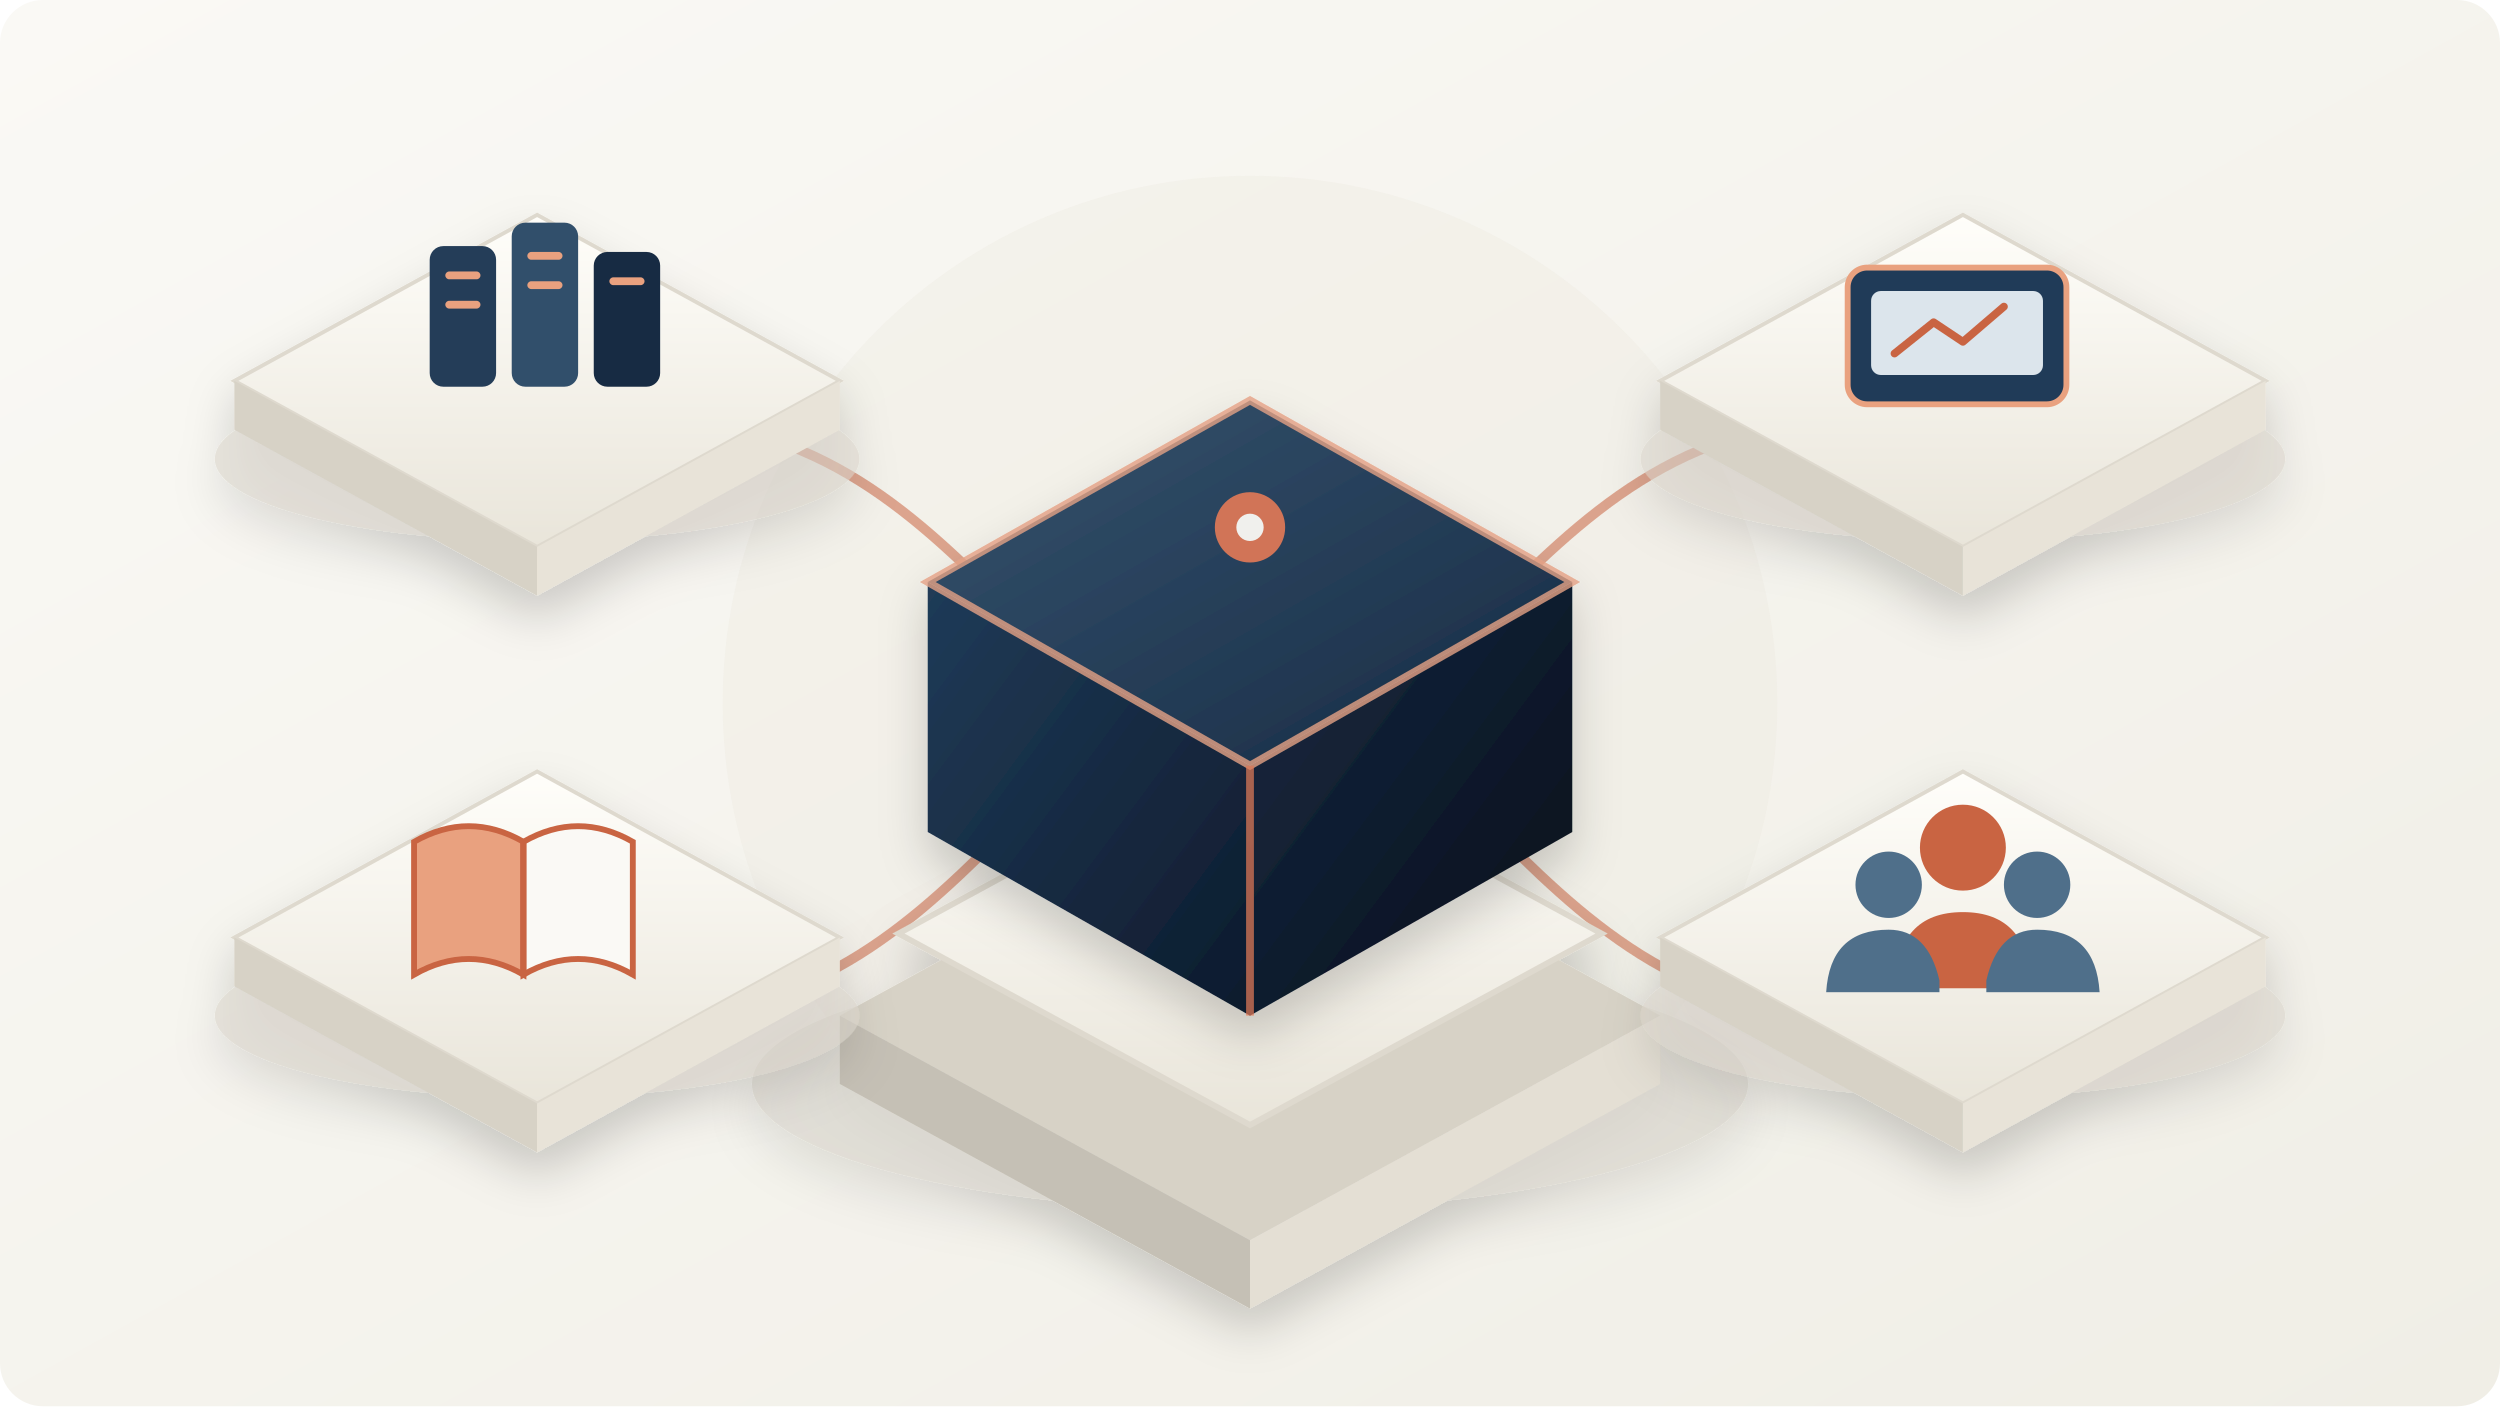
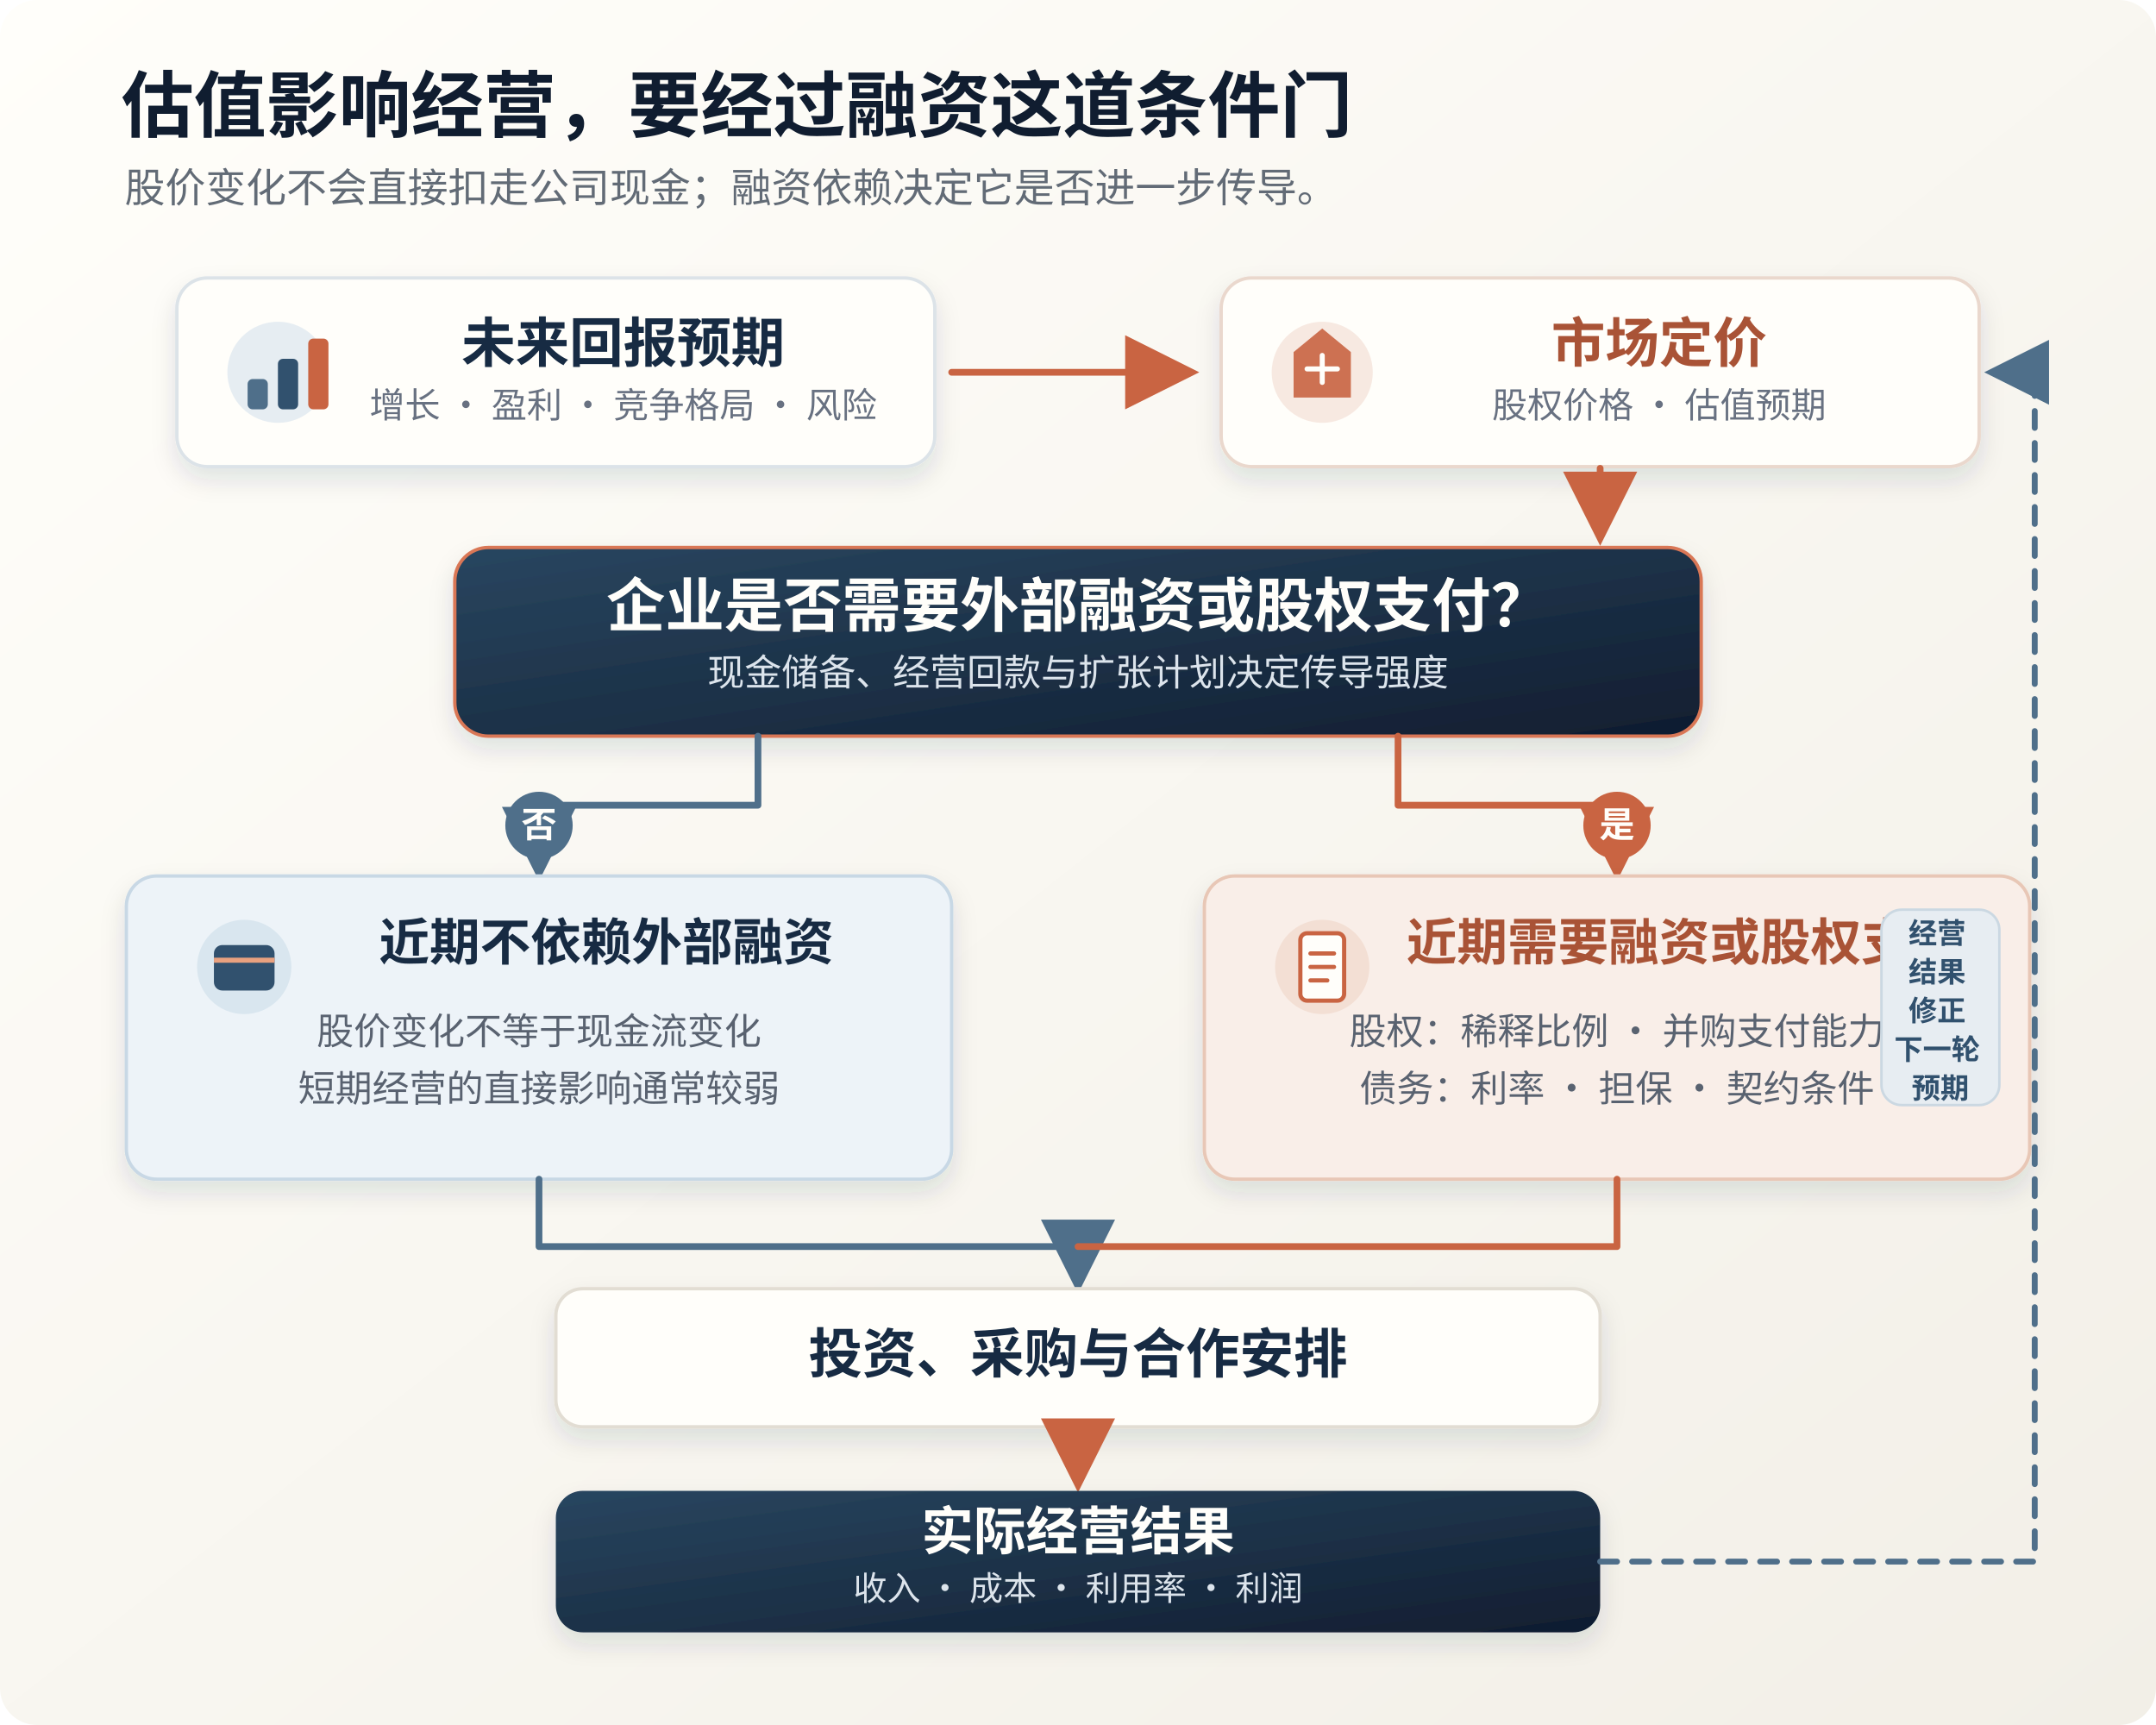
- <svg xmlns="http://www.w3.org/2000/svg" width="1280" height="720" viewBox="0 0 1280 720" role="img" aria-labelledby="title desc">
+ <svg xmlns="http://www.w3.org/2000/svg" width="1280" height="1024" viewBox="0 0 1280 1024" role="img" aria-labelledby="title desc">
  <defs>
    <linearGradient id="paper" x1="0" y1="0" x2="1" y2="1">
-       <stop stop-color="#faf9f5" />
-       <stop offset="1" stop-color="#f0eee6" />
+       <stop stop-color="#fffefa" />
+       <stop offset="1" stop-color="#f2efe7" />
    </linearGradient>
-     <linearGradient id="navyTop" x1="0" y1="0" x2="1" y2="1">
-       <stop stop-color="#36536f" />
-       <stop offset="1" stop-color="#172b43" />
+     <linearGradient id="navy" x1="0" y1="0" x2="1" y2="1">
+       <stop stop-color="#294660" />
+       <stop offset="1" stop-color="#101d30" />
    </linearGradient>
-     <linearGradient id="navyLeft" x1="0" y1="0" x2="1" y2="1">
-       <stop stop-color="#203b58" />
-       <stop offset="1" stop-color="#0d1b2d" />
+     <linearGradient id="clay" x1="0" y1="0" x2="1" y2="1">
+       <stop stop-color="#e9a17f" />
+       <stop offset="1" stop-color="#c96442" />
    </linearGradient>
-     <linearGradient id="navyRight" x1="0" y1="0" x2="1" y2="1">
-       <stop stop-color="#172b43" />
-       <stop offset="1" stop-color="#080c18" />
-     </linearGradient>
-     <linearGradient id="platform" x1="0" y1="0" x2="0" y2="1">
-       <stop stop-color="#fffefa" />
-       <stop offset="1" stop-color="#e9e5da" />
-     </linearGradient>
-     <filter id="shadow" x="-30%" y="-30%" width="160%" height="180%">
-       <feGaussianBlur in="SourceAlpha" stdDeviation="12" />
-       <feOffset dy="12" />
-       <feComponentTransfer>
-         <feFuncA type="linear" slope=".18" />
-       </feComponentTransfer>
-       <feMerge>
-         <feMergeNode />
-         <feMergeNode in="SourceGraphic" />
-       </feMerge>
+     <filter id="shadow" x="-20%" y="-25%" width="140%" height="160%">
+       <feDropShadow dx="0" dy="7" stdDeviation="7" flood-color="#172b43" flood-opacity=".12" />
    </filter>
+     <marker id="arrowNavy" markerWidth="11" markerHeight="11" refX="9" refY="5.5" orient="auto">
+       <path d="M0 0 L11 5.5 L0 11 Z" fill="#4f6f8a" />
+     </marker>
+     <marker id="arrowClay" markerWidth="11" markerHeight="11" refX="9" refY="5.5" orient="auto">
+       <path d="M0 0 L11 5.5 L0 11 Z" fill="#c96442" />
+     </marker>
  </defs>
-   <rect width="1280" height="720" rx="22" fill="url(#paper)" />
-   <circle cx="640" cy="360" r="270" fill="#e9e5da" opacity=".28" />
-   <g fill="none" stroke="#c96442" stroke-width="5" stroke-linecap="round" opacity=".55">
-     <path d="M330 215 C420 215 470 265 520 315" />
-     <path d="M950 215 C860 215 810 265 760 315" />
-     <path d="M330 520 C420 520 470 470 520 420" />
-     <path d="M950 520 C860 520 810 470 760 420" />
+   <rect width="1280" height="1024" rx="22" fill="url(#paper)" />
+   <text x="72" y="78" font-family="Noto Sans CJK SC, Microsoft YaHei, sans-serif" font-size="43" font-weight="700" fill="#101d30">估值影响经营，要经过融资这道条件门</text>
+   <text x="74" y="120" font-family="Noto Sans CJK SC, Microsoft YaHei, sans-serif" font-size="24" fill="#626b76">股价变化不会直接扣走公司现金；融资依赖决定它是否进一步传导。</text>
+   <g filter="url(#shadow)">
+     <rect x="105" y="165" width="450" height="112" rx="18" fill="#fffefa" stroke="#dce3e8" stroke-width="2" />
+     <rect x="725" y="165" width="450" height="112" rx="18" fill="#fffefa" stroke="#ead8cd" stroke-width="2" />
  </g>
+   <g>
+     <circle cx="165" cy="221" r="30" fill="#e6edf2" />
+     <rect x="147" y="225" width="12" height="18" rx="3" fill="#4f6f8a" />
+     <rect x="165" y="213" width="12" height="30" rx="3" fill="#31516e" />
+     <rect x="183" y="201" width="12" height="42" rx="3" fill="#c96442" />
+     <text x="370" y="215" text-anchor="middle" font-family="Noto Sans CJK SC, Microsoft YaHei, sans-serif" font-size="32" font-weight="700" fill="#172b43">未来回报预期</text>
+     <text x="370" y="248" text-anchor="middle" font-family="Noto Sans CJK SC, Microsoft YaHei, sans-serif" font-size="21" fill="#687181">增长 · 盈利 · 竞争格局 · 风险</text>
+   </g>
+   <path d="M565 221 H704" stroke="#c96442" stroke-width="4" stroke-linecap="round" marker-end="url(#arrowClay)" />
+   <g>
+     <circle cx="785" cy="221" r="30" fill="#f7e9e1" />
+     <path d="M768 236 L768 209 L785 195 L802 209 L802 236 Z" fill="#c96442" opacity=".9" />
+     <path d="M776 219 H794 M785 211 V227" stroke="#fffefa" stroke-width="3" stroke-linecap="round" />
+     <text x="985" y="215" text-anchor="middle" font-family="Noto Sans CJK SC, Microsoft YaHei, sans-serif" font-size="32" font-weight="700" fill="#a95336">市场定价</text>
+     <text x="985" y="248" text-anchor="middle" font-family="Noto Sans CJK SC, Microsoft YaHei, sans-serif" font-size="21" fill="#687181">股权价格 · 估值预期</text>
+   </g>
+   <path d="M950 278 V316" stroke="#c96442" stroke-width="4" stroke-linecap="round" marker-end="url(#arrowClay)" />
  <g filter="url(#shadow)">
-     <ellipse cx="640" cy="555" rx="255" ry="65" fill="#d8d4ca" opacity=".5" />
-     <polygon points="640,405 850,520 640,635 430,520" fill="#d7d2c6" />
-     <polygon points="430,520 640,635 640,670 430,555" fill="#c5c0b5" />
-     <polygon points="850,520 640,635 640,670 850,555" fill="#e4dfd4" />
-     <polygon points="640,380 820,478 640,576 460,478" fill="url(#platform)" stroke="#ded9ce" stroke-width="3" />
+     <rect x="270" y="325" width="740" height="112" rx="20" fill="url(#navy)" stroke="#d97757" stroke-width="2" />
  </g>
+   <text x="640" y="372" text-anchor="middle" font-family="Noto Sans CJK SC, Microsoft YaHei, sans-serif" font-size="35" font-weight="700" fill="#fffefa">企业是否需要外部融资或股权支付？</text>
+   <text x="640" y="407" text-anchor="middle" font-family="Noto Sans CJK SC, Microsoft YaHei, sans-serif" font-size="22" fill="#dce4ec">现金储备、经营回款与扩张计划决定传导强度</text>
+   <path d="M450 437 V478 H320 V515" fill="none" stroke="#4f6f8a" stroke-width="4" stroke-linecap="round" stroke-linejoin="round" marker-end="url(#arrowNavy)" />
+   <path d="M830 437 V478 H960 V515" fill="none" stroke="#c96442" stroke-width="4" stroke-linecap="round" stroke-linejoin="round" marker-end="url(#arrowClay)" />
+   <circle cx="320" cy="490" r="20" fill="#4f6f8a" />
+   <text x="320" y="497" text-anchor="middle" font-family="Noto Sans CJK SC, Microsoft YaHei, sans-serif" font-size="21" font-weight="700" fill="#fffefa">否</text>
+   <circle cx="960" cy="490" r="20" fill="#c96442" />
+   <text x="960" y="497" text-anchor="middle" font-family="Noto Sans CJK SC, Microsoft YaHei, sans-serif" font-size="21" font-weight="700" fill="#fffefa">是</text>
  <g filter="url(#shadow)">
-     <polygon points="640,205 805,298 640,392 475,298" fill="url(#navyTop)" />
-     <polygon points="475,298 640,392 640,520 475,426" fill="url(#navyLeft)" />
-     <polygon points="805,298 640,392 640,520 805,426" fill="url(#navyRight)" />
-     <path d="M640 205 L805 298 L640 392 L475 298 Z" fill="none" stroke="#e4a184" stroke-width="4" opacity=".8" />
-     <path d="M640 392 V520" stroke="#d97757" stroke-width="4" opacity=".75" />
+     <rect x="75" y="520" width="490" height="180" rx="18" fill="#edf3f8" stroke="#c8d8e5" stroke-width="2" />
+     <rect x="715" y="520" width="490" height="180" rx="18" fill="#f9eee8" stroke="#e8c7b6" stroke-width="2" />
  </g>
-   <g fill="#d97757" opacity=".95">
-     <circle cx="640" cy="270" r="18" />
-     <circle cx="640" cy="270" r="7" fill="#faf9f5" />
+   <g>
+     <circle cx="145" cy="574" r="28" fill="#d9e6ef" />
+     <rect x="127" y="561" width="36" height="27" rx="5" fill="#31516e" />
+     <path d="M127 570 H163" stroke="#e9a17f" stroke-width="3" />
+     <text x="360" y="570" text-anchor="middle" font-family="Noto Sans CJK SC, Microsoft YaHei, sans-serif" font-size="30" font-weight="700" fill="#172b43">近期不依赖外部融资</text>
+     <text x="320" y="620" text-anchor="middle" font-family="Noto Sans CJK SC, Microsoft YaHei, sans-serif" font-size="22" fill="#596270">股价变化不等于现金流变化</text>
+     <text x="320" y="654" text-anchor="middle" font-family="Noto Sans CJK SC, Microsoft YaHei, sans-serif" font-size="22" fill="#596270">短期经营的直接影响通常较弱</text>
  </g>
+   <g>
+     <circle cx="785" cy="574" r="28" fill="#f3dfd4" />
+     <rect x="772" y="554" width="26" height="40" rx="4" fill="#fffefa" stroke="#c96442" stroke-width="2.5" />
+     <path d="M778 566 H792 M778 574 H792 M778 582 H788" stroke="#c96442" stroke-width="2.5" stroke-linecap="round" />
+     <text x="1000" y="570" text-anchor="middle" font-family="Noto Sans CJK SC, Microsoft YaHei, sans-serif" font-size="30" font-weight="700" fill="#a95336">近期需要融资或股权支付</text>
+     <text x="960" y="620" text-anchor="middle" font-family="Noto Sans CJK SC, Microsoft YaHei, sans-serif" font-size="22" fill="#596270">股权：稀释比例 · 并购支付能力</text>
+     <text x="960" y="654" text-anchor="middle" font-family="Noto Sans CJK SC, Microsoft YaHei, sans-serif" font-size="22" fill="#596270">债务：利率 · 担保 · 契约条件</text>
+   </g>
+   <path d="M320 700 V740 H640 V760" fill="none" stroke="#4f6f8a" stroke-width="4" stroke-linecap="round" stroke-linejoin="round" marker-end="url(#arrowNavy)" />
+   <path d="M960 700 V740 H640" fill="none" stroke="#c96442" stroke-width="4" stroke-linecap="round" stroke-linejoin="round" />
  <g filter="url(#shadow)">
-     <ellipse cx="275" cy="235" rx="165" ry="42" fill="#d8d4ca" opacity=".55" />
-     <polygon points="275,110 430,195 275,280 120,195" fill="url(#platform)" stroke="#ded9ce" stroke-width="2" />
-     <polygon points="120,195 275,280 275,305 120,220" fill="#d7d2c6" />
-     <polygon points="430,195 275,280 275,305 430,220" fill="#e8e3d8" />
+     <rect x="330" y="765" width="620" height="82" rx="16" fill="#fffefa" stroke="#e2ddd3" stroke-width="2" />
  </g>
-   <g transform="translate(220 126)">
-     <rect x="0" y="0" width="34" height="72" rx="7" fill="#243d58" />
-     <rect x="42" y="-12" width="34" height="84" rx="7" fill="#314f6b" />
-     <rect x="84" y="3" width="34" height="69" rx="7" fill="#172b43" />
-     <g fill="#e9a17f">
-       <rect x="8" y="13" width="18" height="4" rx="2" />
-       <rect x="8" y="28" width="18" height="4" rx="2" />
-       <rect x="50" y="3" width="18" height="4" rx="2" />
-       <rect x="50" y="18" width="18" height="4" rx="2" />
-       <rect x="92" y="16" width="18" height="4" rx="2" />
-     </g>
+   <text x="640" y="815" text-anchor="middle" font-family="Noto Sans CJK SC, Microsoft YaHei, sans-serif" font-size="32" font-weight="700" fill="#172b43">投资、采购与合作安排</text>
+   <path d="M640 847 V878" stroke="#c96442" stroke-width="4" stroke-linecap="round" marker-end="url(#arrowClay)" />
+   <g filter="url(#shadow)">
+     <rect x="330" y="885" width="620" height="84" rx="16" fill="url(#navy)" />
  </g>
-   <g filter="url(#shadow)">
-     <ellipse cx="1005" cy="235" rx="165" ry="42" fill="#d8d4ca" opacity=".55" />
-     <polygon points="1005,110 1160,195 1005,280 850,195" fill="url(#platform)" stroke="#ded9ce" stroke-width="2" />
-     <polygon points="850,195 1005,280 1005,305 850,220" fill="#d7d2c6" />
-     <polygon points="1160,195 1005,280 1005,305 1160,220" fill="#e8e3d8" />
-   </g>
-   <g transform="translate(946 137)">
-     <rect x="0" y="0" width="112" height="70" rx="10" fill="#203b58" stroke="#e9a17f" stroke-width="3" />
-     <rect x="12" y="12" width="88" height="43" rx="5" fill="#dce5ec" />
-     <path d="M24 44 L44 28 L59 38 L80 20" fill="none" stroke="#c96442" stroke-width="4" stroke-linecap="round" stroke-linejoin="round" />
-   </g>
-   <g filter="url(#shadow)">
-     <ellipse cx="275" cy="520" rx="165" ry="42" fill="#d8d4ca" opacity=".55" />
-     <polygon points="275,395 430,480 275,565 120,480" fill="url(#platform)" stroke="#ded9ce" stroke-width="2" />
-     <polygon points="120,480 275,565 275,590 120,505" fill="#d7d2c6" />
-     <polygon points="430,480 275,565 275,590 430,505" fill="#e8e3d8" />
-   </g>
-   <g transform="translate(212 415)">
-     <path d="M0 16 Q28 0 56 16 V84 Q28 68 0 84 Z" fill="#e9a17f" stroke="#c96442" stroke-width="3" />
-     <path d="M56 16 Q84 0 112 16 V84 Q84 68 56 84 Z" fill="#faf9f5" stroke="#c96442" stroke-width="3" />
-     <path d="M56 16 V84" stroke="#c96442" stroke-width="3" />
-   </g>
-   <g filter="url(#shadow)">
-     <ellipse cx="1005" cy="520" rx="165" ry="42" fill="#d8d4ca" opacity=".55" />
-     <polygon points="1005,395 1160,480 1005,565 850,480" fill="url(#platform)" stroke="#ded9ce" stroke-width="2" />
-     <polygon points="850,480 1005,565 1005,590 850,505" fill="#d7d2c6" />
-     <polygon points="1160,480 1005,565 1005,590 1160,505" fill="#e8e3d8" />
-   </g>
-   <g transform="translate(935 414)">
-     <circle cx="70" cy="20" r="22" fill="#c96442" />
-     <circle cx="32" cy="39" r="17" fill="#4f6f8a" />
-     <circle cx="108" cy="39" r="17" fill="#4f6f8a" />
-     <path d="M35 92 Q36 53 70 53 Q104 53 105 92 Z" fill="#c96442" />
-     <path d="M0 94 Q2 62 32 62 Q52 62 58 88 L58 94 Z" fill="#4f6f8a" />
-     <path d="M82 88 Q88 62 108 62 Q138 62 140 94 L82 94 Z" fill="#4f6f8a" />
-   </g>
+   <text x="640" y="920" text-anchor="middle" font-family="Noto Sans CJK SC, Microsoft YaHei, sans-serif" font-size="31" font-weight="700" fill="#fffefa">实际经营结果</text>
+   <text x="640" y="950" text-anchor="middle" font-family="Noto Sans CJK SC, Microsoft YaHei, sans-serif" font-size="20" fill="#dce4ec">收入 · 成本 · 利用率 · 利润</text>
+   <path d="M950 927 H1208 V221 H1185" fill="none" stroke="#4f6f8a" stroke-width="3.5" stroke-dasharray="10 9" stroke-linecap="round" stroke-linejoin="round" marker-end="url(#arrowNavy)" />
+   <rect x="1117" y="540" width="70" height="116" rx="12" fill="#e7edf2" stroke="#cbd8e2" stroke-width="1.5" />
+   <text x="1152" y="560" text-anchor="middle" font-family="Noto Sans CJK SC, Microsoft YaHei, sans-serif" font-size="17" font-weight="700" fill="#31516e">
+     <tspan x="1152" dy="0">经营</tspan>
+     <tspan x="1152" dy="23">结果</tspan>
+     <tspan x="1152" dy="23">修正</tspan>
+     <tspan x="1152" dy="23">下一轮</tspan>
+     <tspan x="1152" dy="23">预期</tspan>
+   </text>
</svg>
